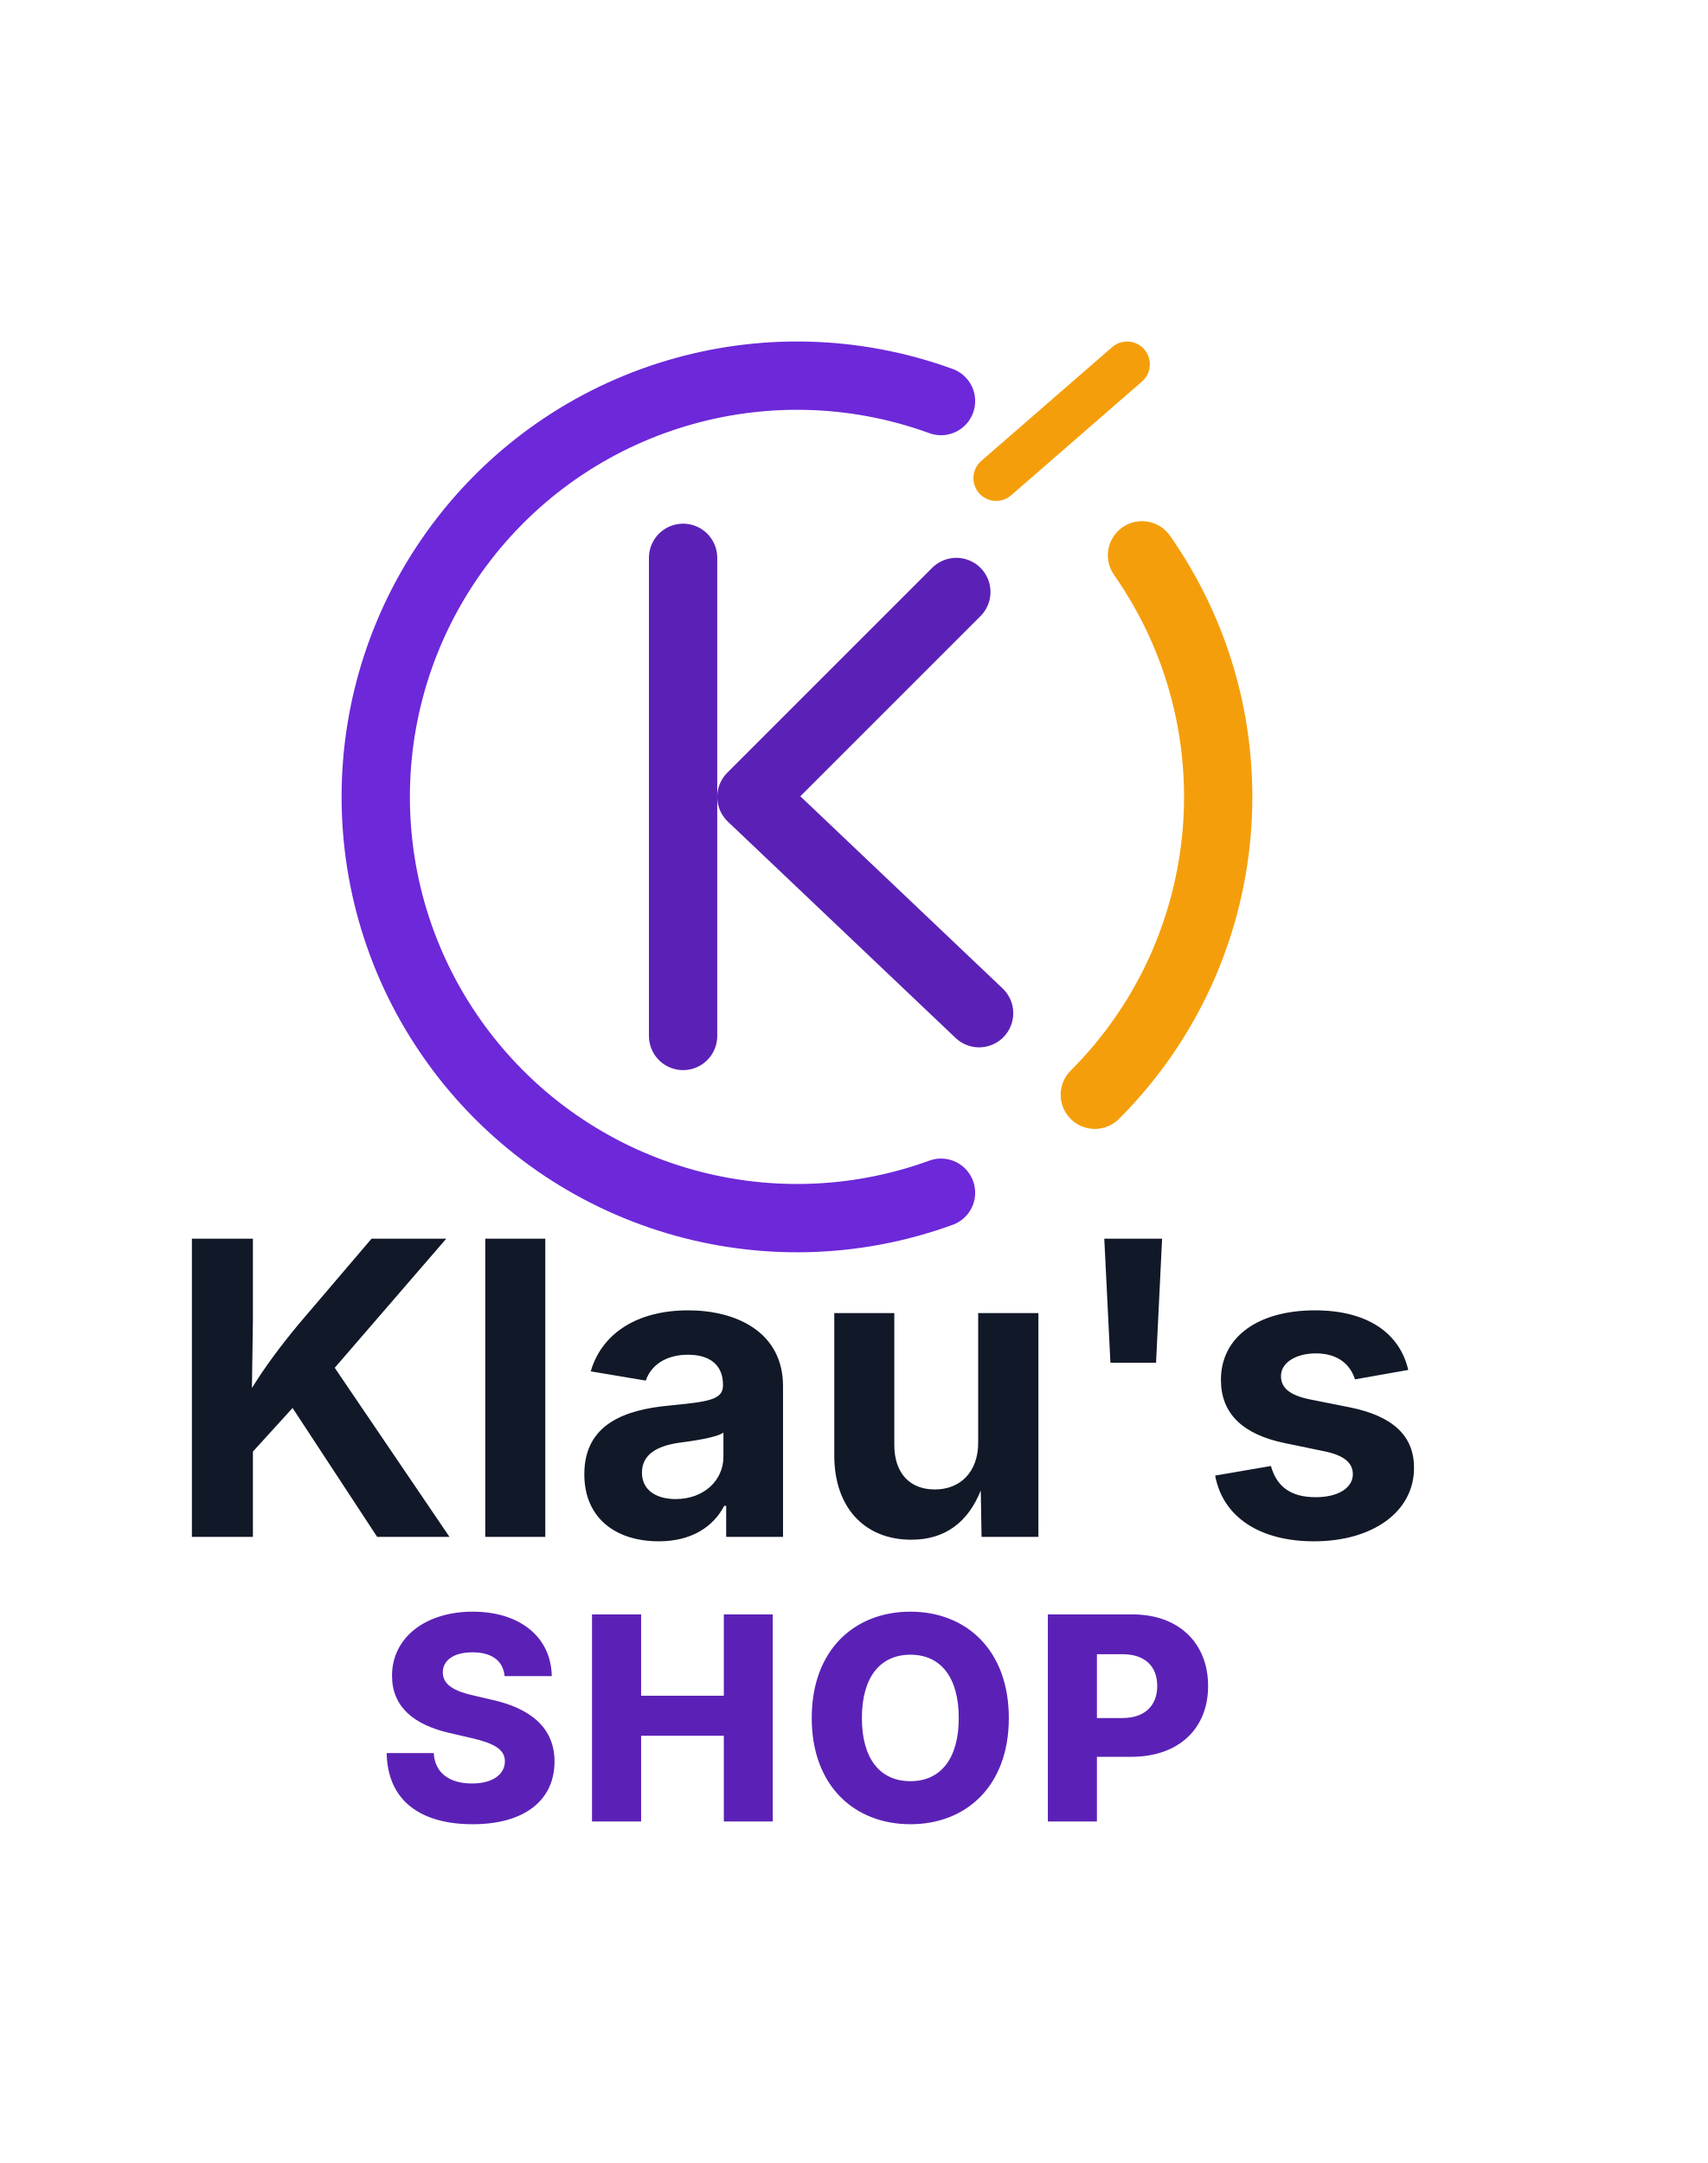
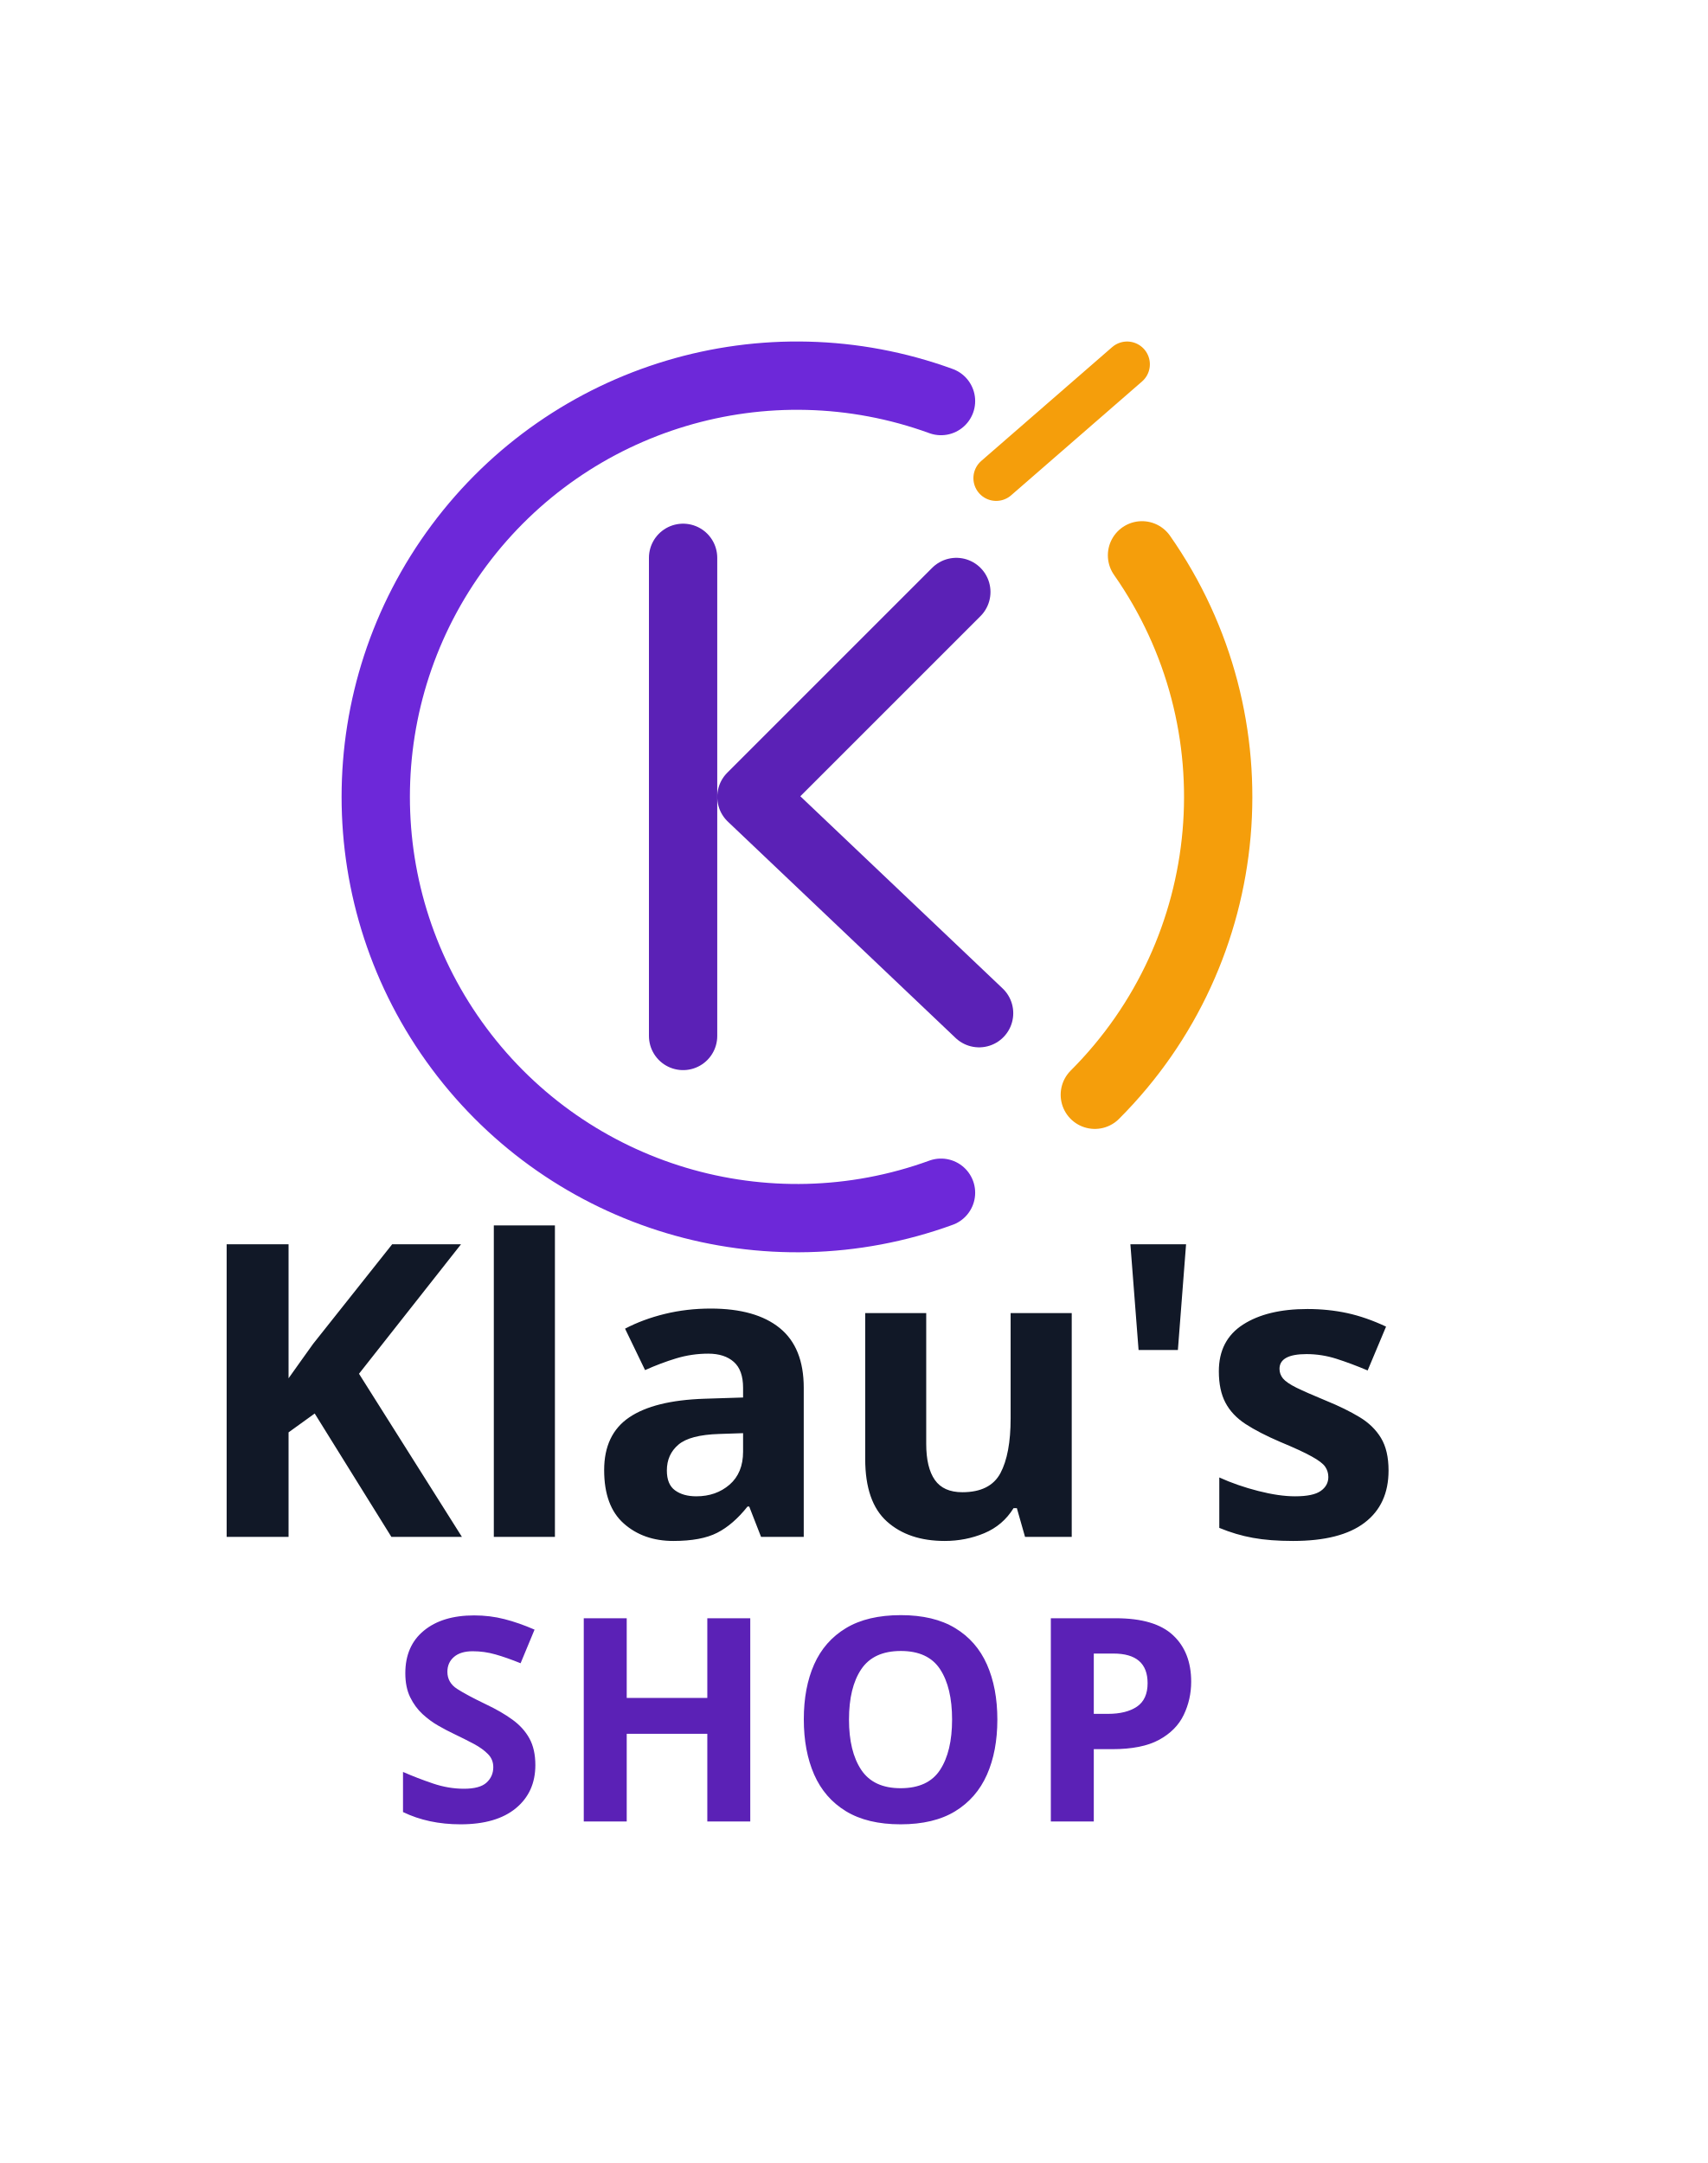
<svg xmlns="http://www.w3.org/2000/svg" width="300" height="380" viewBox="0 0 300 380" fill="none">
  <g transform="translate(20 20)">
    <path d="M145.31 189.54 A74 74 0 1 1 145.31 50.46" stroke="#6D28D9" stroke-width="12" stroke-linecap="round" />
    <path d="M180.62 77.56 A74 74 0 0 1 172.33 172.33" stroke="#F59E0B" stroke-width="12" stroke-linecap="round" />
    <path d="M100 78V162" stroke="#5B21B6" stroke-width="12" stroke-linecap="round" />
    <path d="M148 84L112 120L152 158" stroke="#5B21B6" stroke-width="12" stroke-linecap="round" stroke-linejoin="round" />
    <path d="M155 64L178 44" stroke="#F59E0B" stroke-width="8" stroke-linecap="round" />
  </g>
-   <text x="140" y="270" text-anchor="middle" font-size="72" font-weight="700" fill="#111827" font-family="Inter, system-ui, -apple-system, Segoe UI, Roboto, Arial, sans-serif">
+   <text x="140" y="270" text-anchor="middle" font-size="72" font-weight="700" fill="#111827" font-family="Sora, sans-serif">
    Klau's
  </text>
-   <text x="140" y="320" text-anchor="middle" font-size="50" font-weight="800" fill="#5B21B6" font-family="Inter, system-ui, -apple-system, Segoe UI, Roboto, Arial, sans-serif" letter-spacing="2">
+   <text x="140" y="320" text-anchor="middle" font-size="50" font-weight="800" fill="#5B21B6" font-family="Sora, sans-serif" letter-spacing="2">
    SHOP
  </text>
</svg>
